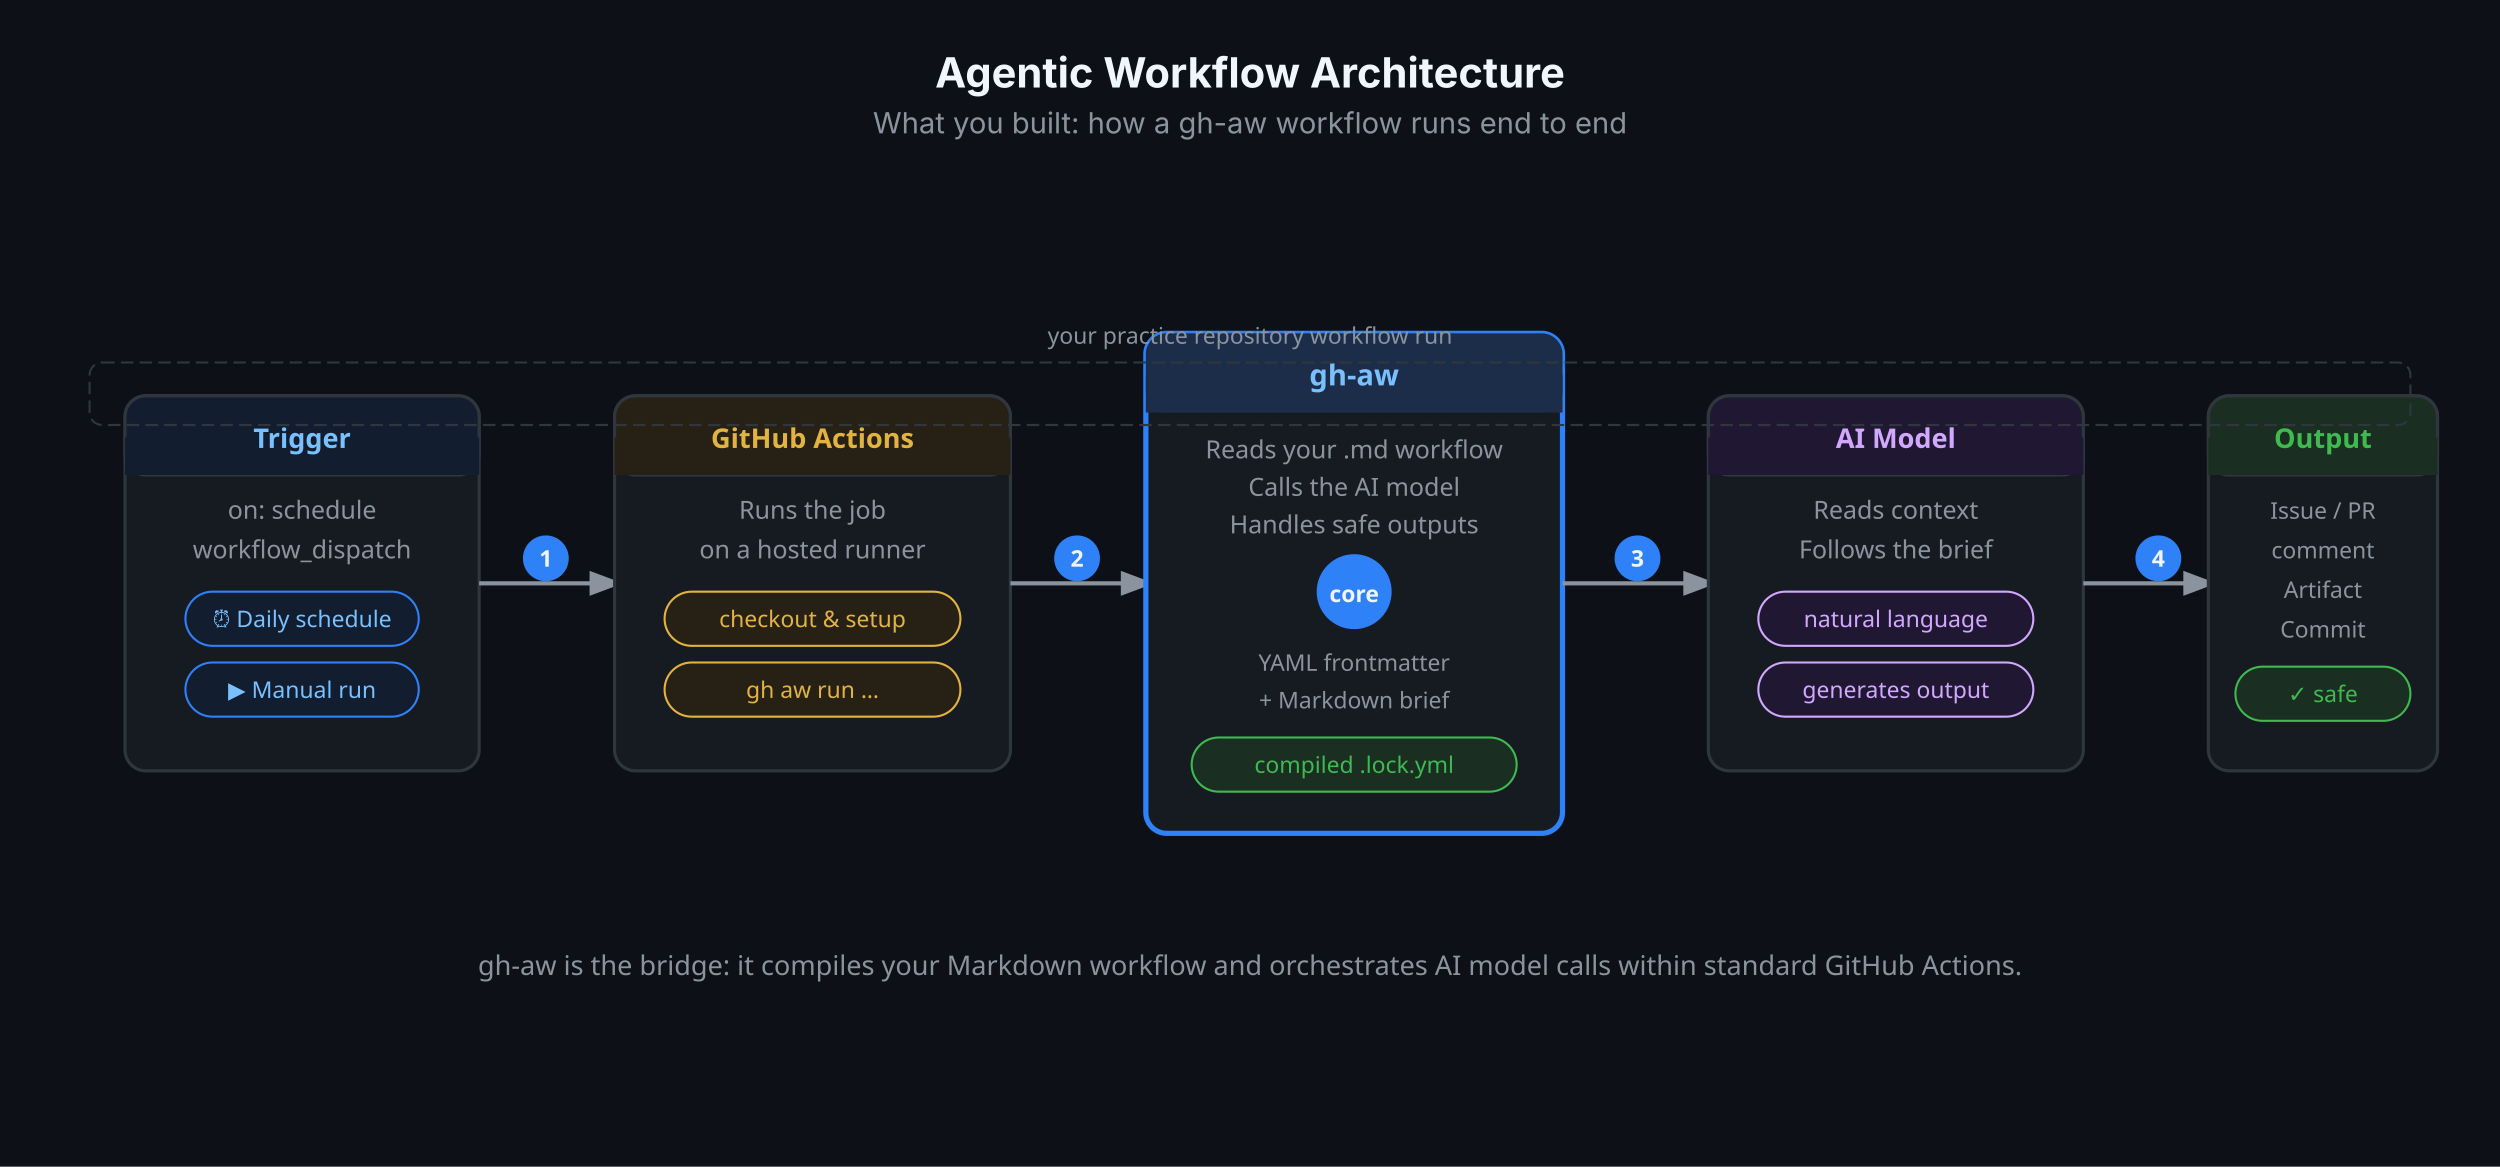
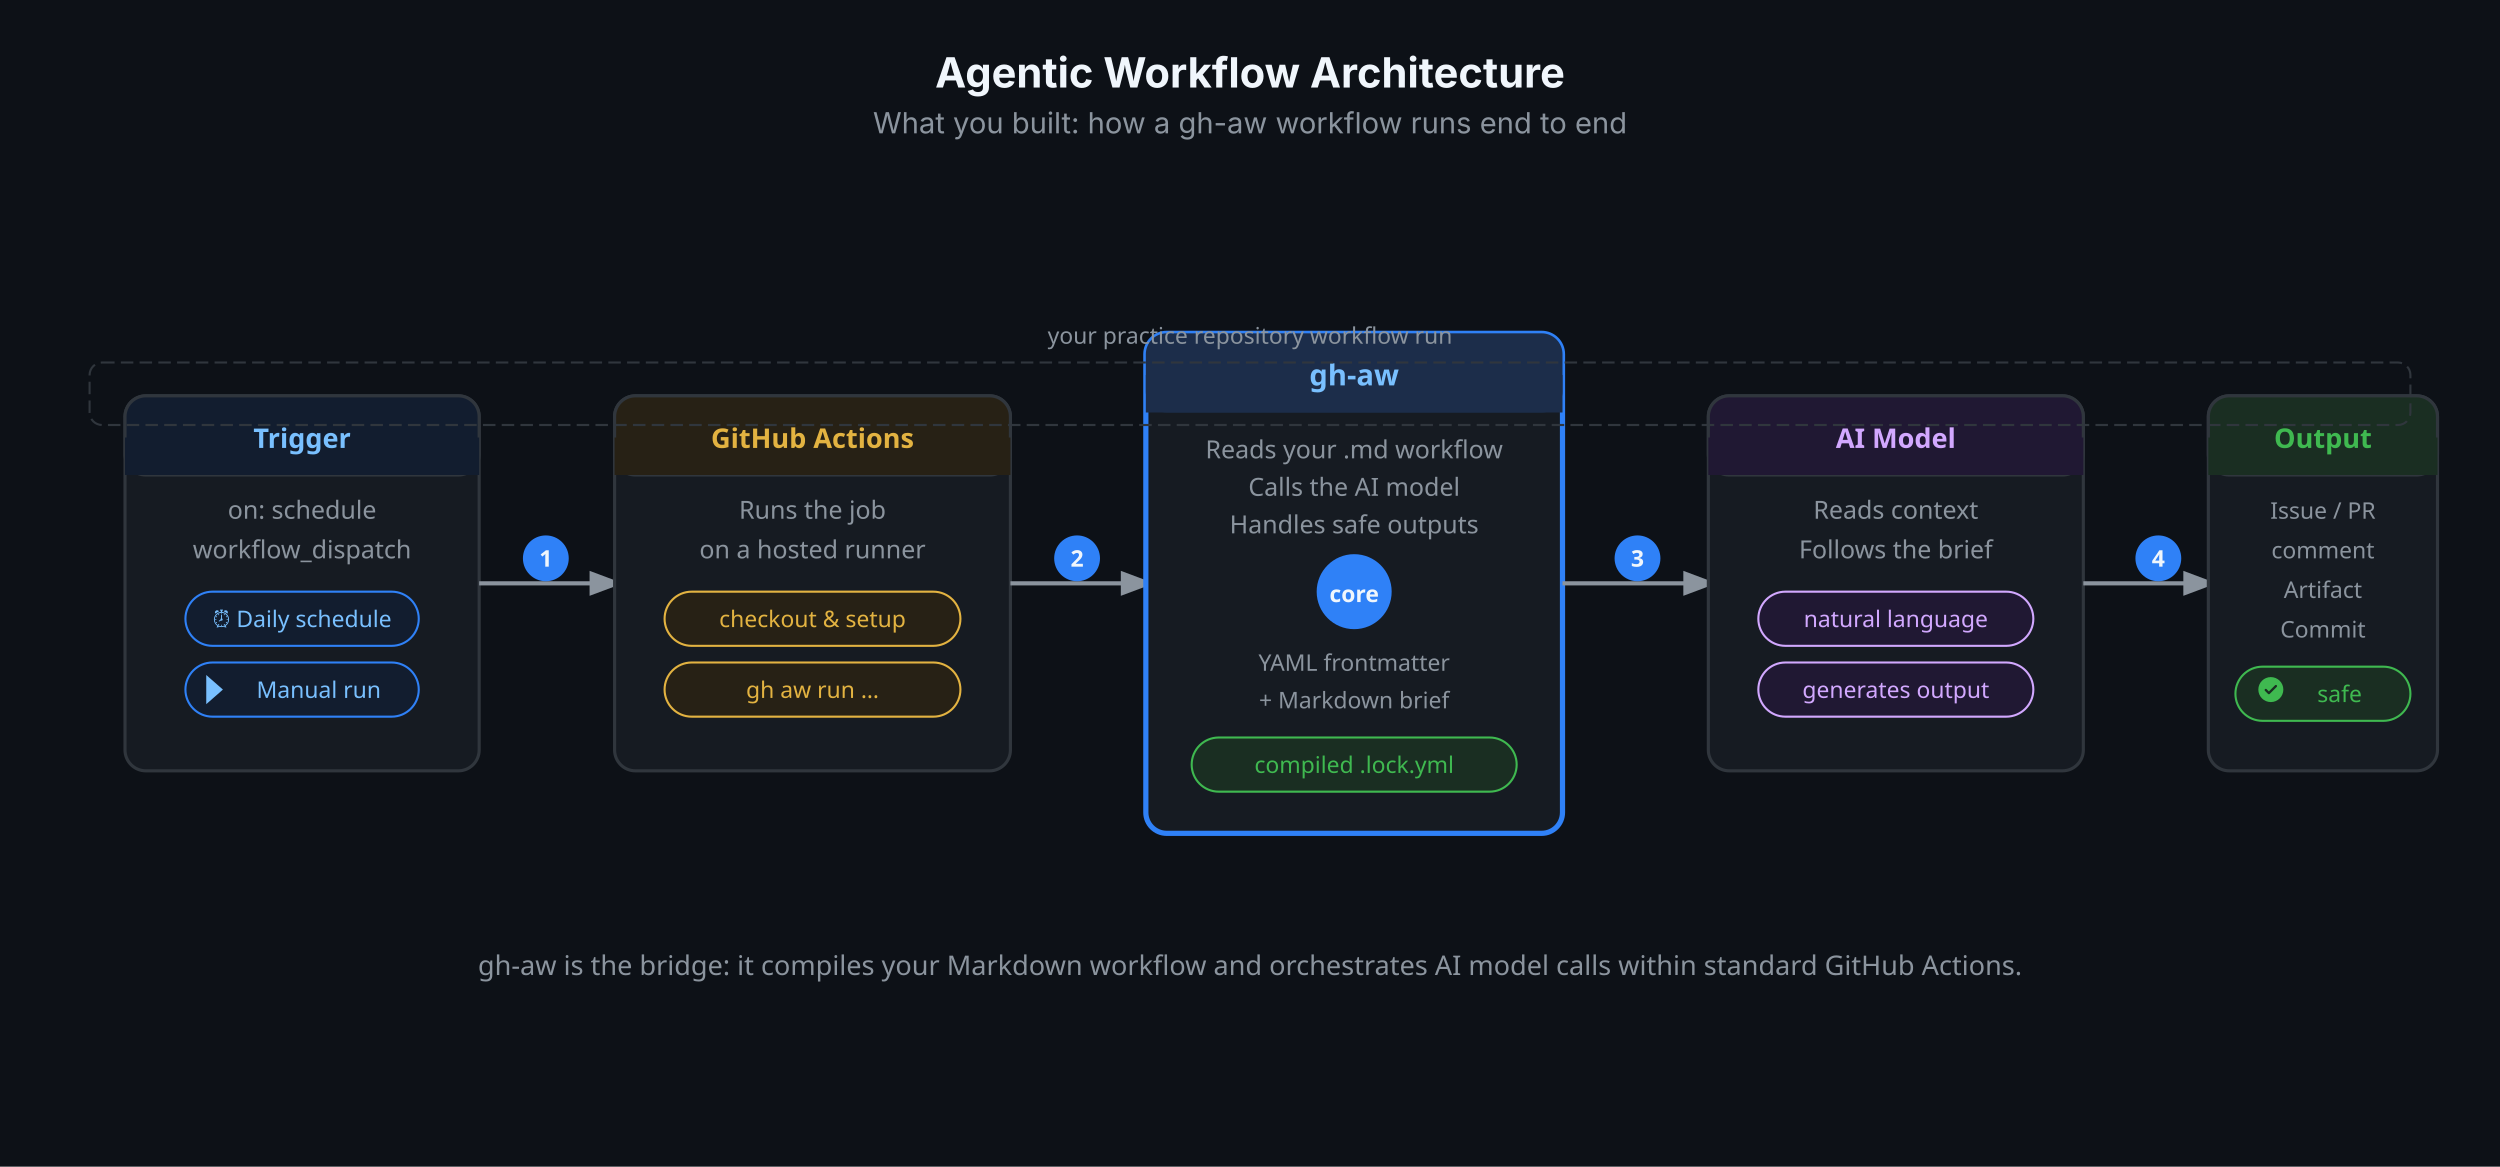
<svg xmlns="http://www.w3.org/2000/svg" viewBox="0 0 1200 560" width="1200" height="560" role="img" aria-label="Agentic workflow architecture: schedule trigger flows through GitHub Actions and gh-aw to an AI model, which produces a safe output">
  <rect width="1200" height="560" fill="#0d1117" />
  <text x="600" y="42" text-anchor="middle" font-family="system-ui, -apple-system, sans-serif" font-size="20" font-weight="700" fill="#f0f6fc">Agentic Workflow Architecture</text>
  <text x="600" y="64" text-anchor="middle" font-family="system-ui, -apple-system, sans-serif" font-size="14" fill="#8b949e">What you built: how a gh-aw workflow runs end to end</text>
  <rect x="60" y="190" width="170" height="180" rx="10" fill="#161b22" stroke="#30363d" stroke-width="1.5" />
  <rect x="60" y="190" width="170" height="38" rx="10" fill="#121d2f" stroke="#30363d" stroke-width="1.5" />
  <rect x="60" y="210" width="170" height="18" fill="#121d2f" />
  <text x="145" y="215" text-anchor="middle" font-family="system-ui, sans-serif" font-size="13" font-weight="700" fill="#79c0ff">Trigger</text>
  <text x="145" y="249" text-anchor="middle" font-family="system-ui, sans-serif" font-size="12" fill="#8b949e">on: schedule</text>
  <text x="145" y="268" text-anchor="middle" font-family="system-ui, sans-serif" font-size="12" fill="#8b949e">workflow_dispatch</text>
  <rect x="89" y="284" width="112" height="26" rx="13" fill="#121d2f" stroke="#2f81f7" stroke-width="1" />
  <text x="145" y="301" text-anchor="middle" font-family="system-ui, sans-serif" font-size="11" fill="#79c0ff">⏰ Daily schedule</text>
  <rect x="89" y="318" width="112" height="26" rx="13" fill="#121d2f" stroke="#2f81f7" stroke-width="1" />
-   <text x="145" y="335" text-anchor="middle" font-family="system-ui, sans-serif" font-size="11" fill="#79c0ff">▶ Manual run</text>
+   <path d="m99 324 8 7-8 7Z" fill="#79c0ff" />
+   <text x="153" y="335" text-anchor="middle" font-family="system-ui, sans-serif" font-size="11" fill="#79c0ff">Manual run</text>
  <line x1="230" y1="280" x2="295" y2="280" stroke="#8b949e" stroke-width="2" marker-end="url(#arrow-dark)" />
  <rect x="295" y="190" width="190" height="180" rx="10" fill="#161b22" stroke="#30363d" stroke-width="1.5" />
  <rect x="295" y="190" width="190" height="38" rx="10" fill="#272115" stroke="#30363d" stroke-width="1.5" />
  <rect x="295" y="210" width="190" height="18" fill="#272115" />
  <text x="390" y="215" text-anchor="middle" font-family="system-ui, sans-serif" font-size="13" font-weight="700" fill="#e3b341">GitHub Actions</text>
  <text x="390" y="249" text-anchor="middle" font-family="system-ui, sans-serif" font-size="12" fill="#8b949e">Runs the job</text>
  <text x="390" y="268" text-anchor="middle" font-family="system-ui, sans-serif" font-size="12" fill="#8b949e">on a hosted runner</text>
  <rect x="319" y="284" width="142" height="26" rx="13" fill="#272115" stroke="#e3b341" stroke-width="1" />
  <text x="390" y="301" text-anchor="middle" font-family="system-ui, sans-serif" font-size="11" fill="#e3b341">checkout &amp; setup</text>
  <rect x="319" y="318" width="142" height="26" rx="13" fill="#272115" stroke="#e3b341" stroke-width="1" />
  <text x="390" y="335" text-anchor="middle" font-family="system-ui, sans-serif" font-size="11" fill="#e3b341">gh aw run …</text>
  <line x1="485" y1="280" x2="550" y2="280" stroke="#8b949e" stroke-width="2" marker-end="url(#arrow-dark)" />
  <rect x="550" y="160" width="200" height="240" rx="10" fill="#161b22" stroke="#2f81f7" stroke-width="2.5" />
  <rect x="550" y="160" width="200" height="38" rx="10" fill="#1c2d4a" />
  <rect x="550" y="180" width="200" height="18" fill="#1c2d4a" />
  <text x="650" y="185" text-anchor="middle" font-family="system-ui, sans-serif" font-size="14" font-weight="700" fill="#79c0ff">gh-aw</text>
  <text x="650" y="220" text-anchor="middle" font-family="system-ui, sans-serif" font-size="12" fill="#8b949e">Reads your .md workflow</text>
  <text x="650" y="238" text-anchor="middle" font-family="system-ui, sans-serif" font-size="12" fill="#8b949e">Calls the AI model</text>
  <text x="650" y="256" text-anchor="middle" font-family="system-ui, sans-serif" font-size="12" fill="#8b949e">Handles safe outputs</text>
  <circle cx="650" cy="284" r="18" fill="#2f81f7" />
  <text x="650" y="289" text-anchor="middle" font-family="system-ui, sans-serif" font-size="11" font-weight="700" fill="#f0f6fc">core</text>
  <text x="650" y="322" text-anchor="middle" font-family="system-ui, sans-serif" font-size="11" fill="#8b949e">YAML frontmatter</text>
  <text x="650" y="340" text-anchor="middle" font-family="system-ui, sans-serif" font-size="11" fill="#8b949e">+ Markdown brief</text>
  <rect x="572" y="354" width="156" height="26" rx="13" fill="#1a2e22" stroke="#3fb950" stroke-width="1" />
  <text x="650" y="371" text-anchor="middle" font-family="system-ui, sans-serif" font-size="11" fill="#3fb950">compiled .lock.yml</text>
  <line x1="750" y1="280" x2="820" y2="280" stroke="#8b949e" stroke-width="2" marker-end="url(#arrow-dark)" />
  <rect x="820" y="190" width="180" height="180" rx="10" fill="#161b22" stroke="#30363d" stroke-width="1.5" />
  <rect x="820" y="190" width="180" height="38" rx="10" fill="#201833" stroke="#30363d" stroke-width="1.5" />
  <rect x="820" y="210" width="180" height="18" fill="#201833" />
  <text x="910" y="215" text-anchor="middle" font-family="system-ui, sans-serif" font-size="13" font-weight="700" fill="#d2a8ff">AI Model</text>
  <text x="910" y="249" text-anchor="middle" font-family="system-ui, sans-serif" font-size="12" fill="#8b949e">Reads context</text>
  <text x="910" y="268" text-anchor="middle" font-family="system-ui, sans-serif" font-size="12" fill="#8b949e">Follows the brief</text>
  <rect x="844" y="284" width="132" height="26" rx="13" fill="#201833" stroke="#d2a8ff" stroke-width="1" />
  <text x="910" y="301" text-anchor="middle" font-family="system-ui, sans-serif" font-size="11" fill="#d2a8ff">natural language</text>
  <rect x="844" y="318" width="132" height="26" rx="13" fill="#201833" stroke="#d2a8ff" stroke-width="1" />
  <text x="910" y="335" text-anchor="middle" font-family="system-ui, sans-serif" font-size="11" fill="#d2a8ff">generates output</text>
  <line x1="1000" y1="280" x2="1060" y2="280" stroke="#8b949e" stroke-width="2" marker-end="url(#arrow-dark)" />
  <rect x="1060" y="190" width="110" height="180" rx="10" fill="#161b22" stroke="#30363d" stroke-width="1.5" />
  <rect x="1060" y="190" width="110" height="38" rx="10" fill="#1a2e22" stroke="#30363d" stroke-width="1.5" />
  <rect x="1060" y="210" width="110" height="18" fill="#1a2e22" />
  <text x="1115" y="215" text-anchor="middle" font-family="system-ui, sans-serif" font-size="13" font-weight="700" fill="#3fb950">Output</text>
  <text x="1115" y="249" text-anchor="middle" font-family="system-ui, sans-serif" font-size="11" fill="#8b949e">Issue / PR</text>
  <text x="1115" y="268" text-anchor="middle" font-family="system-ui, sans-serif" font-size="11" fill="#8b949e">comment</text>
  <text x="1115" y="287" text-anchor="middle" font-family="system-ui, sans-serif" font-size="11" fill="#8b949e">Artifact</text>
  <text x="1115" y="306" text-anchor="middle" font-family="system-ui, sans-serif" font-size="11" fill="#8b949e">Commit</text>
  <rect x="1073" y="320" width="84" height="26" rx="13" fill="#1a2e22" stroke="#3fb950" stroke-width="1" />
-   <text x="1115" y="337" text-anchor="middle" font-family="system-ui, sans-serif" font-size="11" fill="#3fb950">✓ safe</text>
+   <path d="M8 16A8 8 0 1 1 8 0a8 8 0 0 1 0 16Zm3.78-9.72a.751.751 0 0 0-.018-1.042.751.751 0 0 0-1.042-.018L6.75 9.19 5.28 7.72a.751.751 0 0 0-1.042.018.751.751 0 0 0-.018 1.042l2 2a.75.75 0 0 0 1.06 0Z" fill="#3fb950" transform="translate(1084 325) scale(.75)" />
+   <text x="1123" y="337" text-anchor="middle" font-family="system-ui, sans-serif" font-size="11" fill="#3fb950">safe</text>
  <circle cx="262" cy="268" r="11" fill="#2f81f7" />
  <text x="262" y="272" text-anchor="middle" font-family="system-ui, sans-serif" font-size="11" font-weight="700" fill="#f0f6fc">1</text>
  <circle cx="517" cy="268" r="11" fill="#2f81f7" />
  <text x="517" y="272" text-anchor="middle" font-family="system-ui, sans-serif" font-size="11" font-weight="700" fill="#f0f6fc">2</text>
  <circle cx="786" cy="268" r="11" fill="#2f81f7" />
  <text x="786" y="272" text-anchor="middle" font-family="system-ui, sans-serif" font-size="11" font-weight="700" fill="#f0f6fc">3</text>
  <circle cx="1036" cy="268" r="11" fill="#2f81f7" />
  <text x="1036" y="272" text-anchor="middle" font-family="system-ui, sans-serif" font-size="11" font-weight="700" fill="#f0f6fc">4</text>
  <text x="600" y="468" text-anchor="middle" font-family="system-ui, sans-serif" font-size="13" fill="#8b949e">gh-aw is the bridge: it compiles your Markdown workflow and orchestrates AI model calls within standard GitHub Actions.</text>
  <rect x="43" y="174" width="1114" height="30" rx="6" fill="none" stroke="#30363d" stroke-width="1" stroke-dasharray="6 3" />
  <text x="600" y="165" text-anchor="middle" font-family="system-ui, sans-serif" font-size="11" fill="#8b949e">your practice repository workflow run</text>
  <defs>
    <marker id="arrow-dark" markerWidth="8" markerHeight="8" refX="6" refY="3" orient="auto">
      <path d="M0,0 L0,6 L8,3 z" fill="#8b949e" />
    </marker>
  </defs>
</svg>
